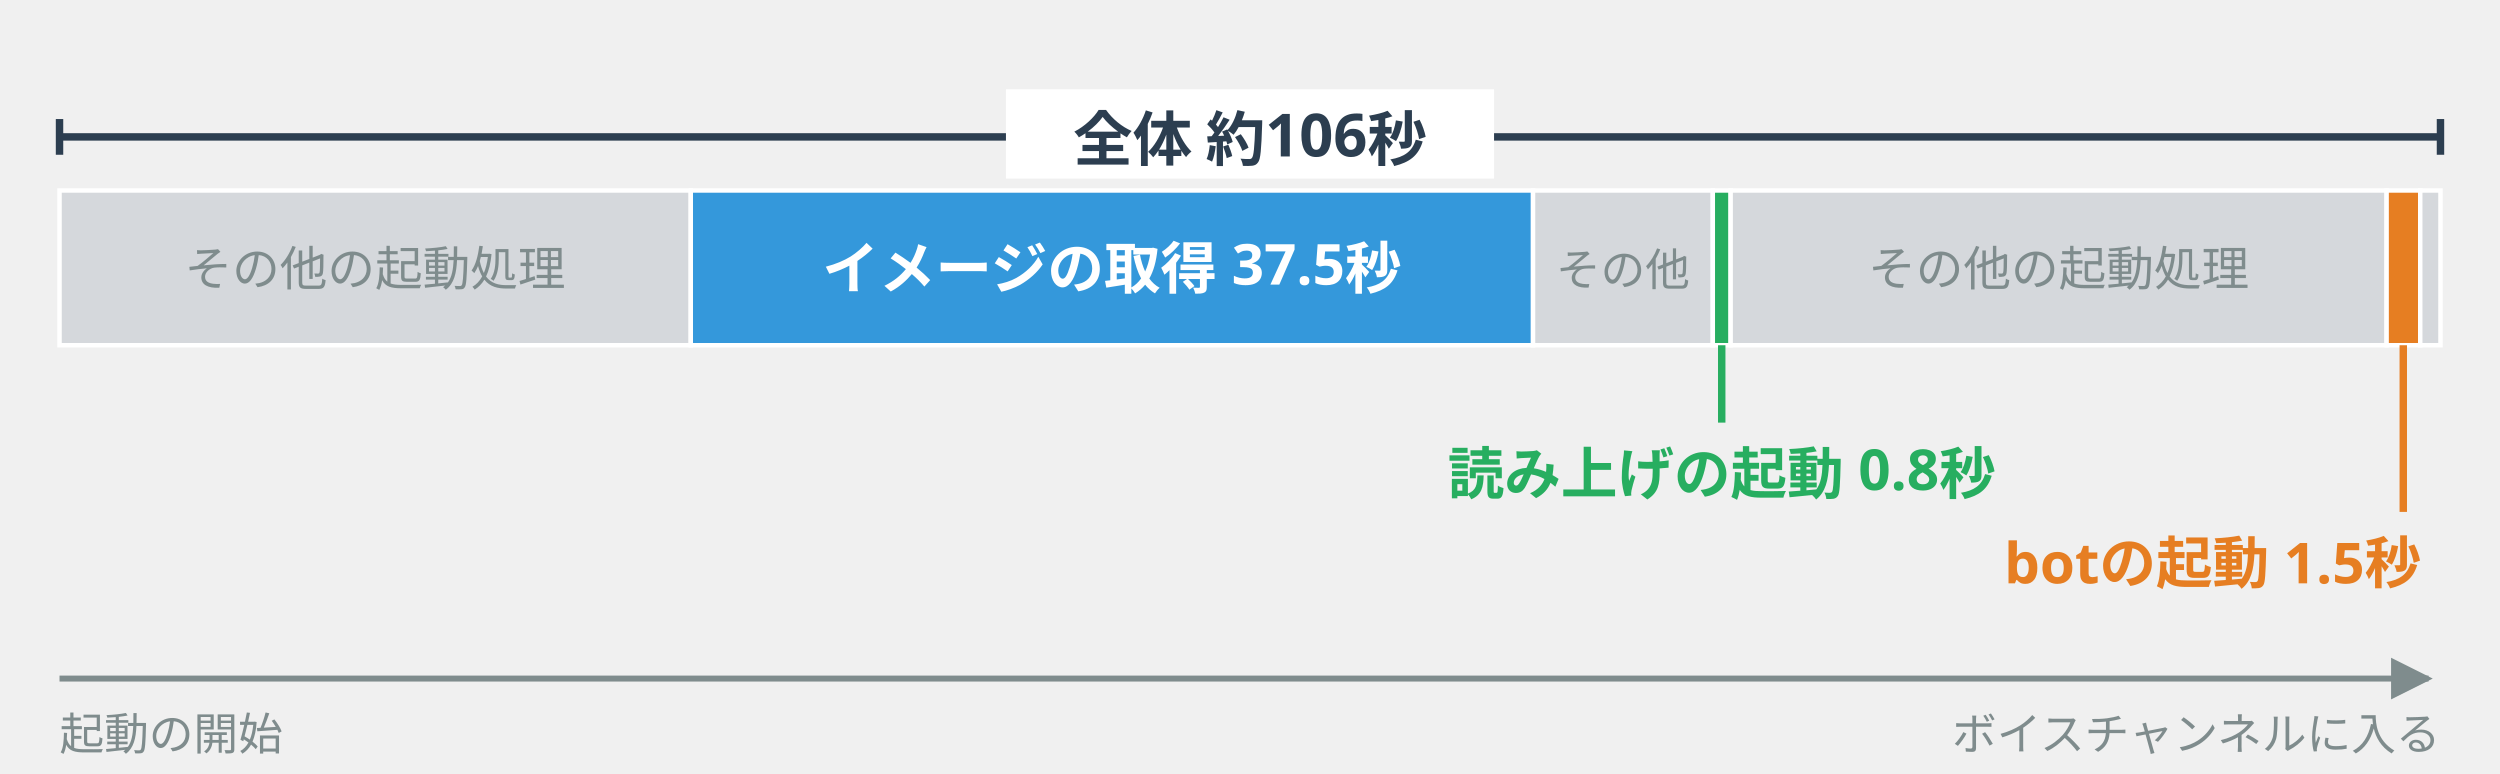
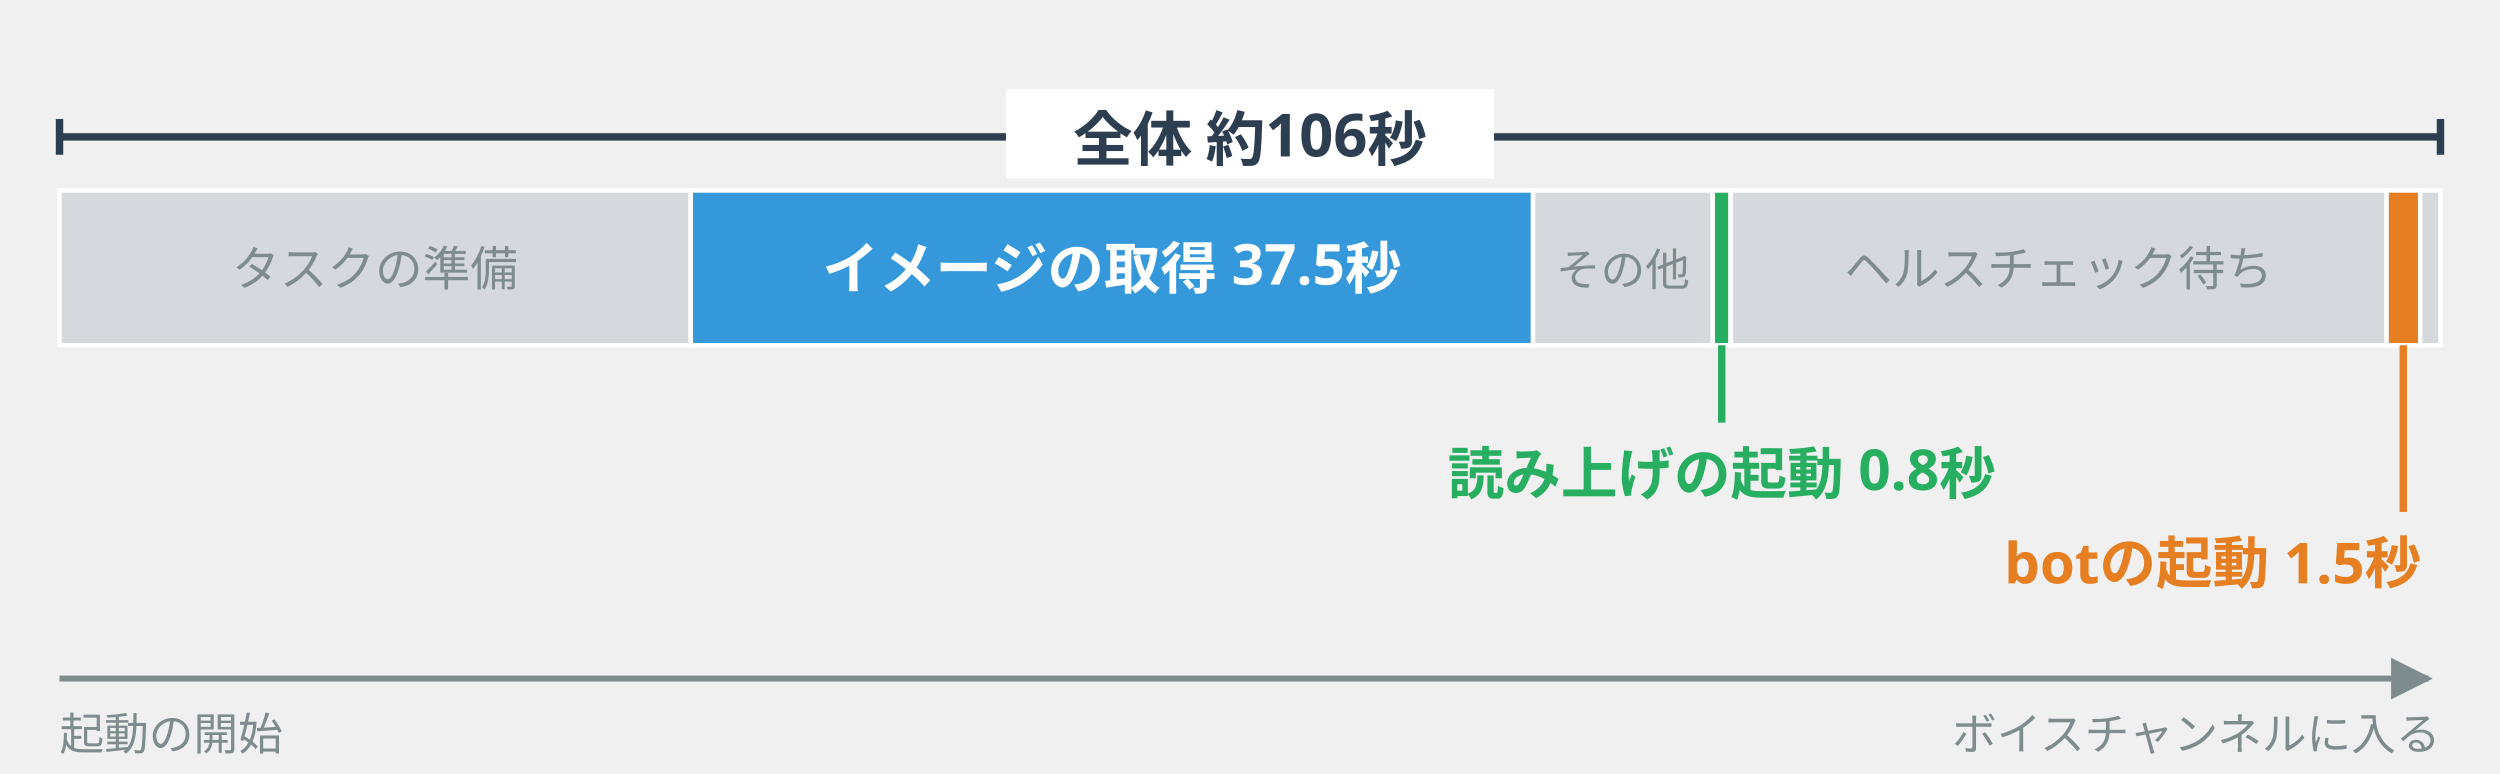
<svg xmlns="http://www.w3.org/2000/svg" viewBox="0 0 840 260" font-family="'Noto Sans JP', 'Hiragino Sans', sans-serif">
  <defs>
    <marker id="arr" viewBox="0 0 10 10" refX="9" refY="5" markerWidth="7" markerHeight="7" orient="auto">
      <path d="M0,0 L10,5 L0,10 z" fill="#2c3e50" />
    </marker>
    <marker id="arrb" viewBox="0 0 10 10" refX="9" refY="5" markerWidth="7" markerHeight="7" orient="auto">
      <path d="M0,0 L10,5 L0,10 z" fill="#3498db" />
    </marker>
    <marker id="arrg" viewBox="0 0 10 10" refX="9" refY="5" markerWidth="7" markerHeight="7" orient="auto">
      <path d="M0,0 L10,5 L0,10 z" fill="#27ae60" />
    </marker>
    <marker id="arrm" viewBox="0 0 10 10" refX="9" refY="5" markerWidth="7" markerHeight="7" orient="auto">
      <path d="M0,0 L10,5 L0,10 z" fill="#7f8c8d" />
    </marker>
  </defs>
  <path d="M20,40 L20,52 M20,46 L820,46 M820,40 L820,52" stroke="#2c3e50" stroke-width="2.5" fill="none" />
  <rect x="338.0" y="30" width="164" height="30" fill="#fff" />
  <text x="420.0" y="54.0" font-size="20" fill="#2c3e50" text-anchor="middle" font-weight="bold">全体 約106秒</text>
  <rect x="20.0" y="64" width="212.1" height="52" fill="#d5d8dc" stroke="#fff" stroke-width="1.5" />
-   <text x="126.0" y="96.0" font-size="16" fill="#7f8c8d" text-anchor="middle">その他の起動処理</text>
+   <text x="126.0" y="96.0" font-size="16" fill="#7f8c8d" text-anchor="middle">タスクの準備</text>
  <rect x="232.1" y="64" width="283.0" height="52" fill="#3498db" stroke="#fff" stroke-width="1.5" />
  <text x="373.6" y="97.0" font-size="19" fill="#fff" text-anchor="middle" font-weight="bold">イメージの取得 37.5秒</text>
  <rect x="515.1" y="64" width="60.4" height="52" fill="#d5d8dc" stroke="#fff" stroke-width="1.5" />
  <text x="545.3" y="96.0" font-size="15" fill="#7f8c8d" text-anchor="middle">その他</text>
  <rect x="575.5" y="64" width="6.0" height="52" fill="#27ae60" stroke="#fff" stroke-width="1.5" />
  <rect x="581.5" y="64" width="220.4" height="52" fill="#d5d8dc" stroke="#fff" stroke-width="1.5" />
-   <text x="691.7" y="96.0" font-size="16" fill="#7f8c8d" text-anchor="middle">その他の起動処理</text>
+   <text x="691.7" y="96.0" font-size="16" fill="#7f8c8d" text-anchor="middle">ヘルスチェック待ち</text>
  <rect x="801.9" y="64" width="11.3" height="52" fill="#e67e22" stroke="#fff" stroke-width="1.5" />
  <rect x="813.2" y="64" width="6.8" height="52" fill="#d5d8dc" stroke="#fff" stroke-width="1.5" />
  <path d="M578.5,116 L578.5,142" stroke="#27ae60" stroke-width="2.5" />
  <text x="578.5" y="166.0" font-size="19" fill="#27ae60" text-anchor="middle" font-weight="bold">読み上げの起動 0.8秒</text>
  <path d="M807.5,116 L807.5,172" stroke="#e67e22" stroke-width="2.5" />
  <text x="813.5" y="196.0" font-size="19" fill="#e67e22" text-anchor="end" font-weight="bold">botの起動 1.5秒</text>
  <path d="M20,228 L816,228" stroke="#7f8c8d" stroke-width="2" marker-end="url(#arrm)" />
  <text x="20.0" y="252.0" font-size="15" fill="#7f8c8d" text-anchor="start">起動の開始</text>
  <text x="820.0" y="252.0" font-size="15" fill="#7f8c8d" text-anchor="end">ボイスチャンネルに入る</text>
</svg>
